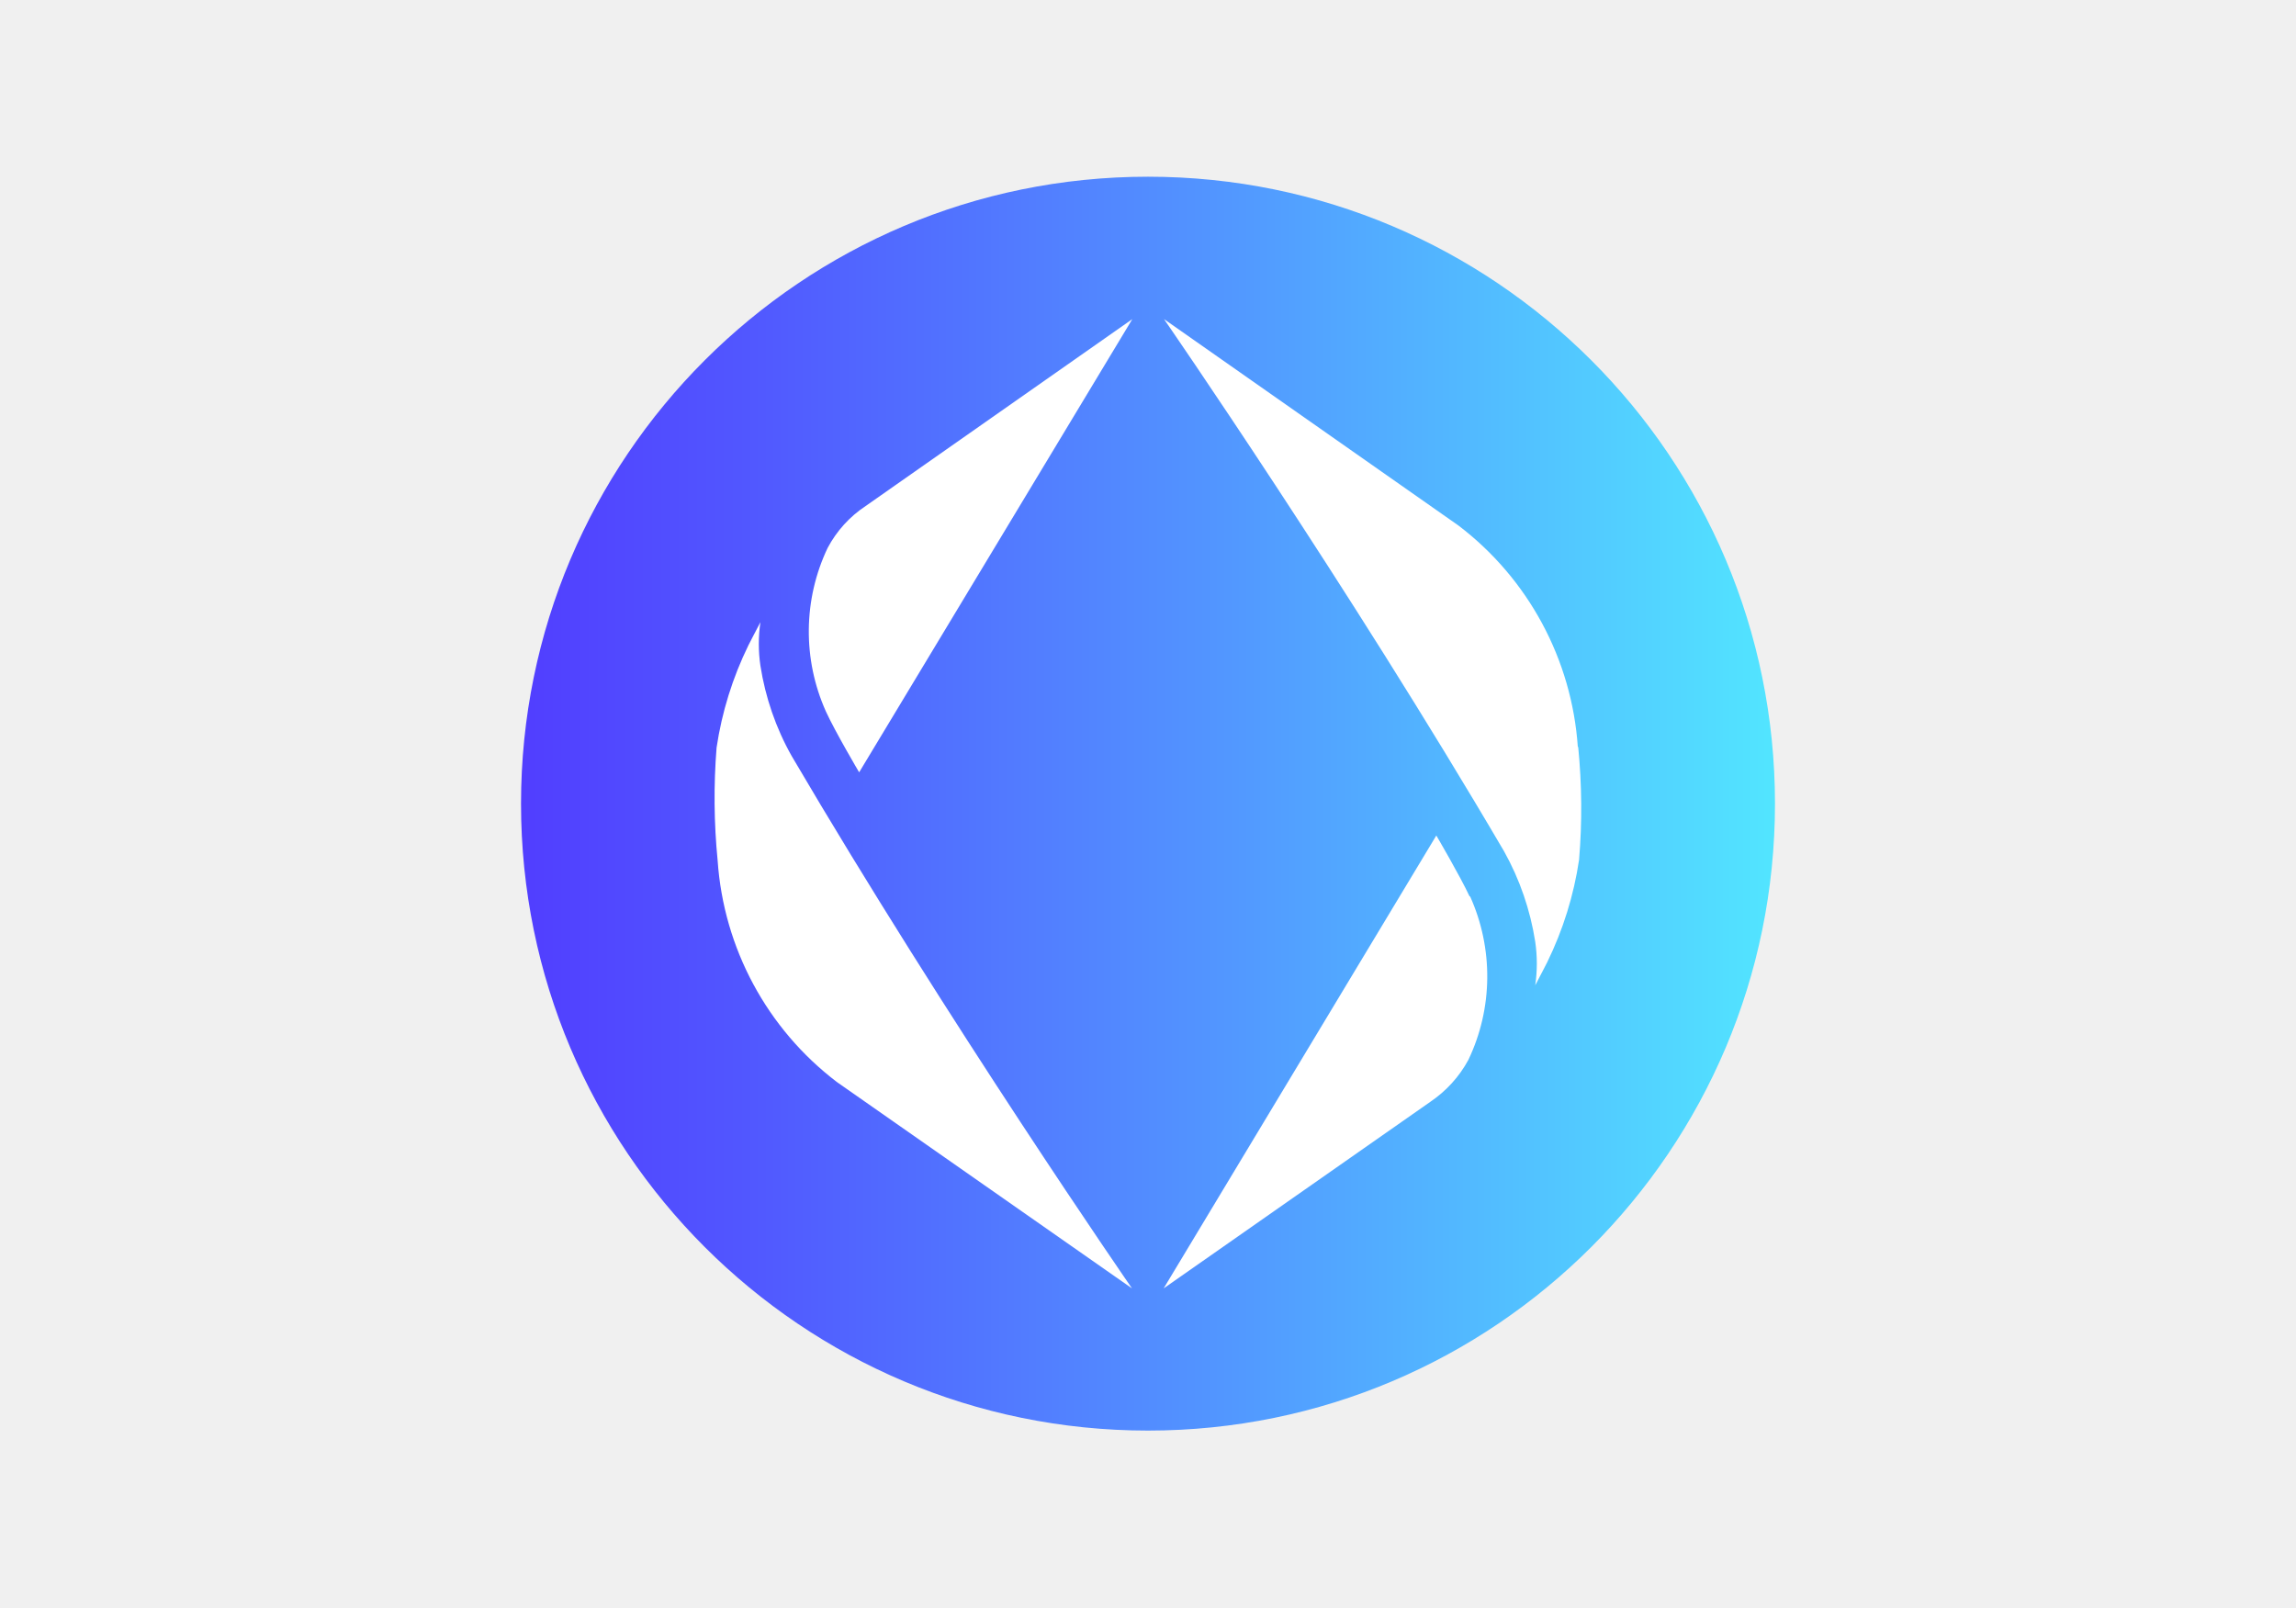
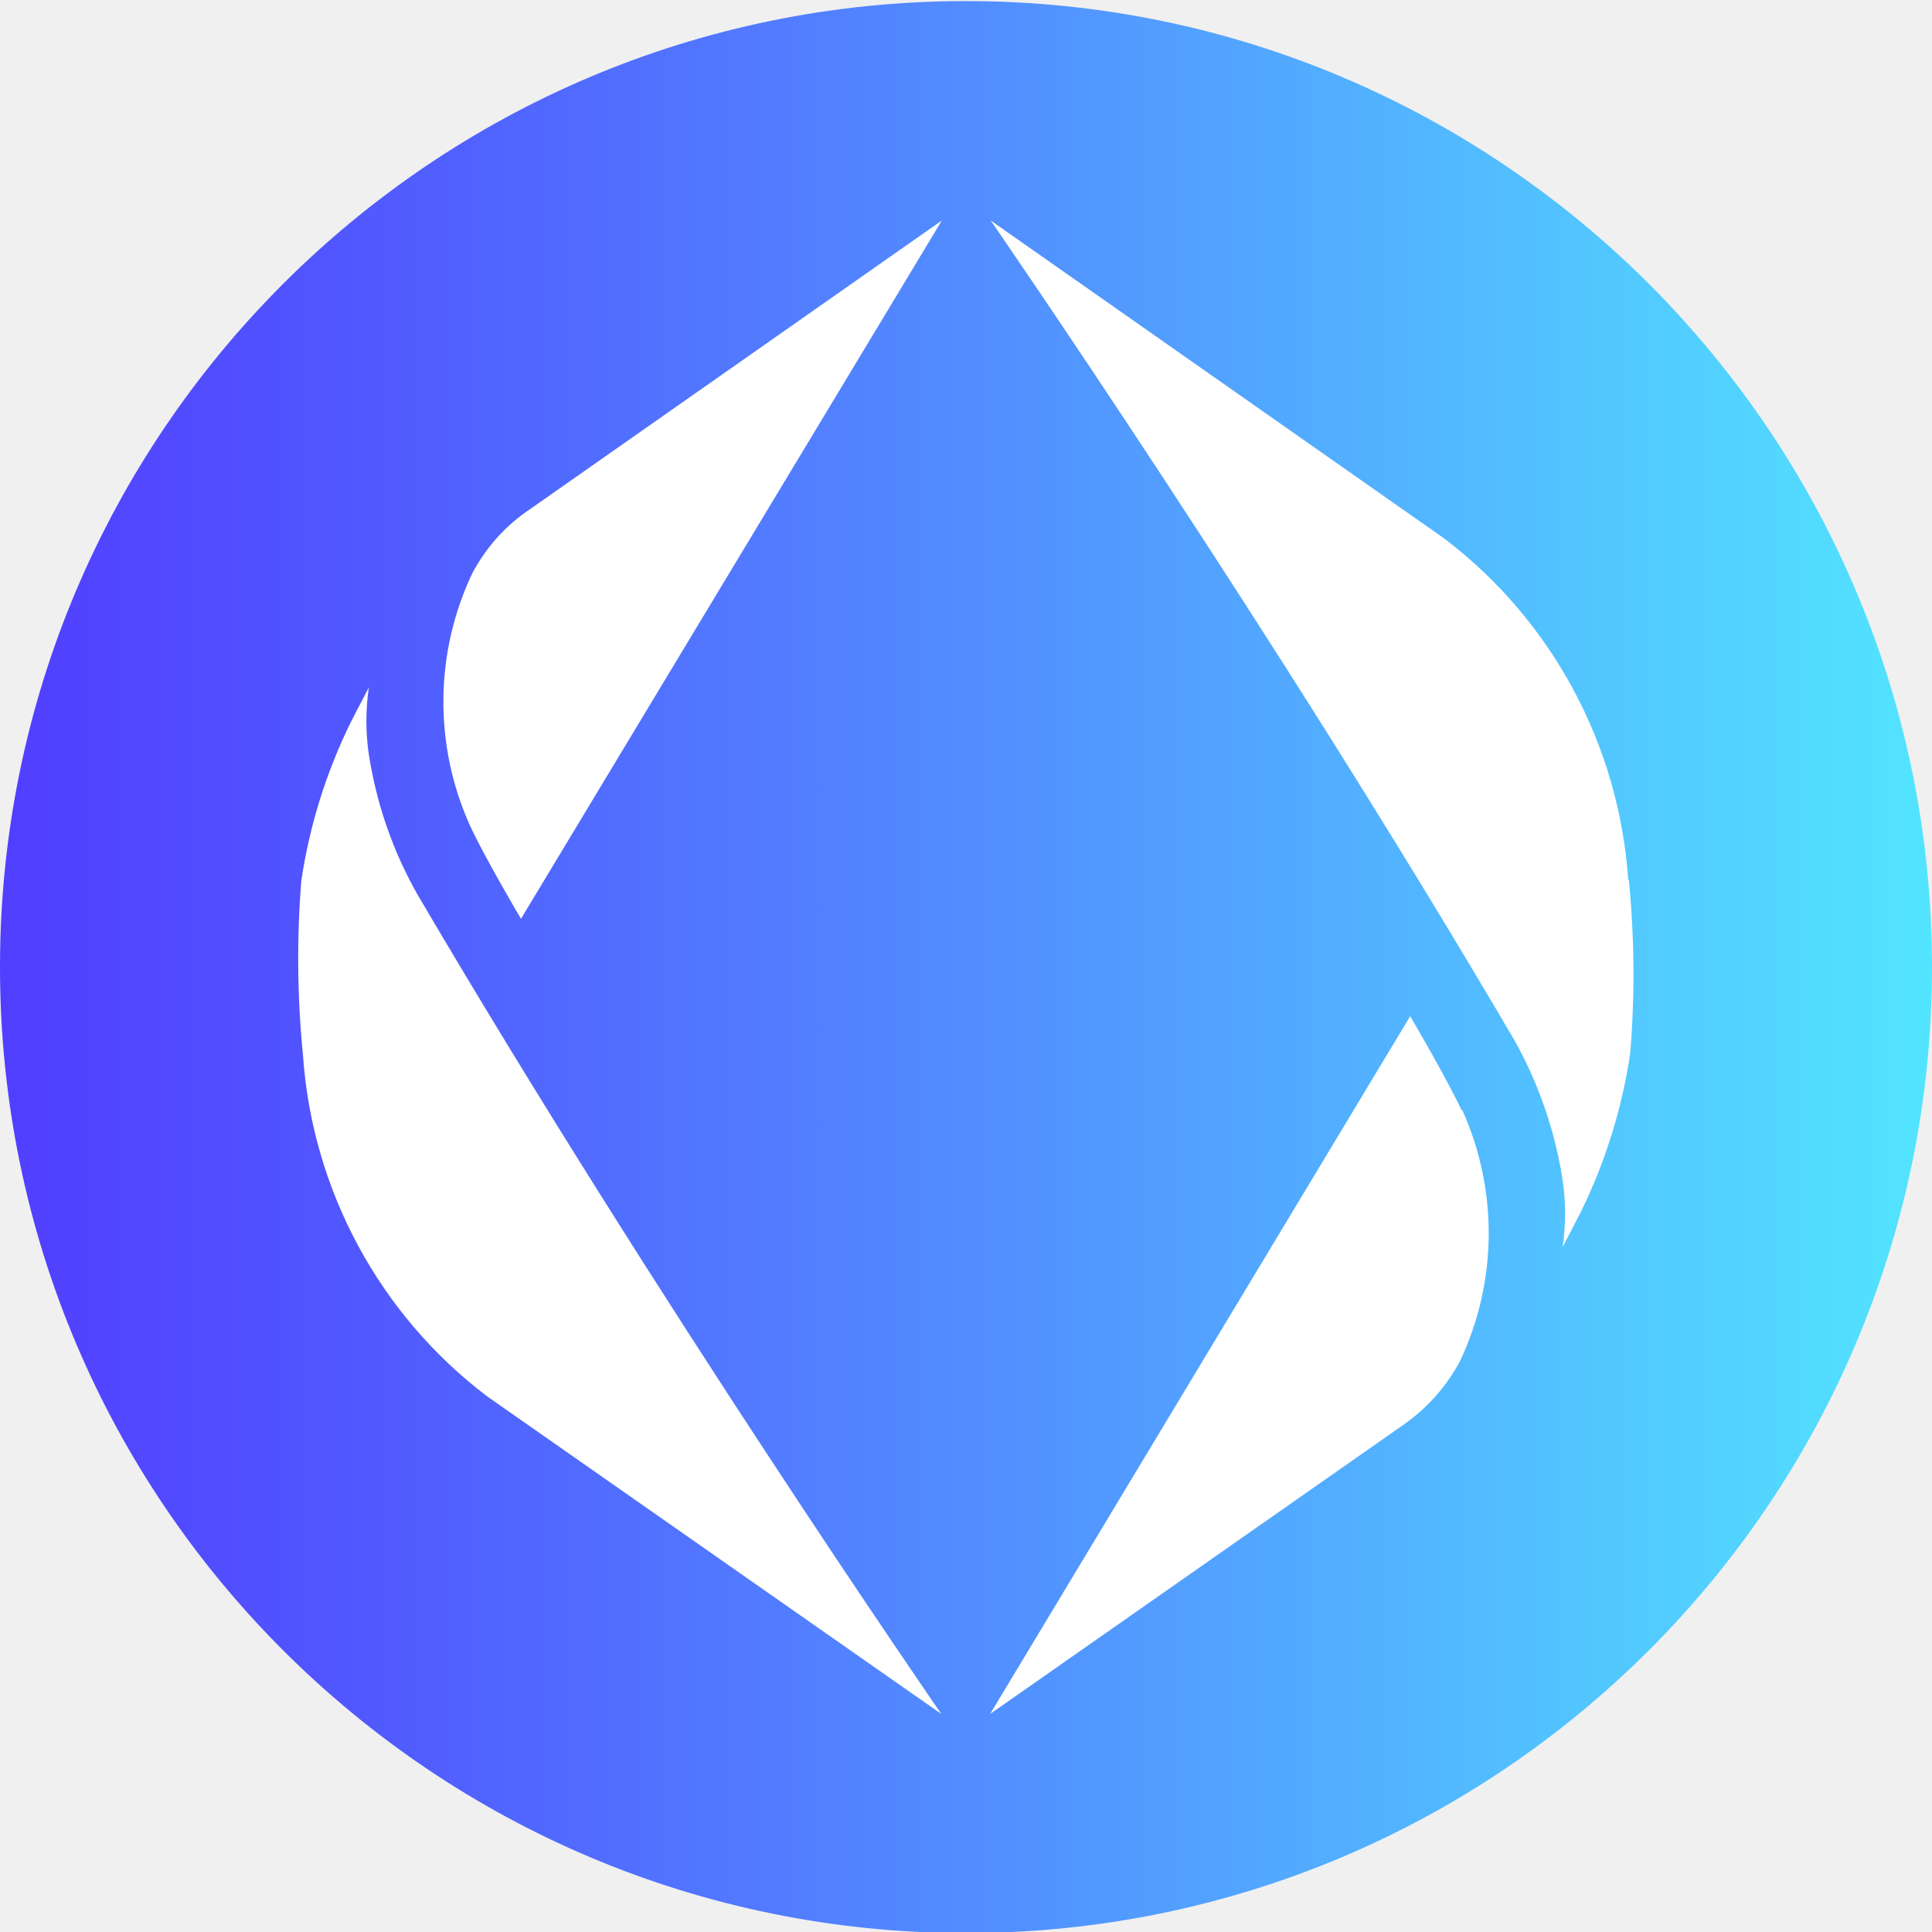
- <svg xmlns="http://www.w3.org/2000/svg" version="1.0" id="Layer_1" x="0px" y="0px" viewBox="0 0 1304.4 913.3" style="enable-background:new 0 0 1304.4 913.3;" xml:space="preserve">
+ <svg xmlns="http://www.w3.org/2000/svg" version="1.0" id="Layer_1" x="0px" y="0px" viewBox="296 100 712.4 712.4" style="enable-background:new 296 100 712.4 712.4;" xml:space="preserve">
  <style type="text/css">
	.st0{fill:url(#SVGID_1_);}
	.st1{fill:#FFFFFF;}
</style>
  <linearGradient id="SVGID_1_" gradientUnits="userSpaceOnUse" x1="295.945" y1="456.139" x2="1008.444" y2="456.139" gradientTransform="matrix(1 0 0 -1 0 912.7778)">
    <stop offset="0" style="stop-color:#513EFF" />
    <stop offset="0.18" style="stop-color:#5157FF" />
    <stop offset="0.57" style="stop-color:#5298FF" />
    <stop offset="1" style="stop-color:#52E5FF" />
  </linearGradient>
  <circle class="st0" cx="652.2" cy="456.6" r="356.2" />
  <path class="st1" d="M470.2,311.3c5.1-9.6,12.5-17.8,21.6-23.8l151.5-106.2L488.1,438.8c0,0-13.6-23-18.9-34.6  C455.9,374.5,456.3,340.5,470.2,311.3L470.2,311.3z M407.7,488.9c3.4,49.8,28.1,95.7,67.8,125.9L643.1,732  c0,0-104.8-151.6-193.3-302.4c-9-15.9-15-33.4-17.8-51.4c-1.2-8.2-1.2-16.5,0-24.7c-2.3,4.3-6.8,13.1-6.8,13.1  c-9,18.4-15.1,38-18.1,58.2C405.4,446.1,405.6,467.5,407.7,488.9z M834.9,509.3c-5.4-11.6-18.9-34.6-18.9-34.6L661.1,732L812.6,626  c9-6.1,16.4-14.2,21.6-23.8c14-29.3,14.3-63.3,1-92.9L834.9,509.3z M896.4,424.5c-3.4-49.8-28.1-95.7-67.8-125.9L661.3,181.3  c0,0,104.8,151.6,193.2,302.4c8.9,15.9,14.9,33.4,17.7,51.4c1.2,8.2,1.2,16.5,0,24.7c2.3-4.3,6.8-13.1,6.8-13.1  c9-18.4,15.1-38,18.1-58.2c1.8-21.4,1.6-42.8-0.5-64.2L896.4,424.5z" />
</svg>
